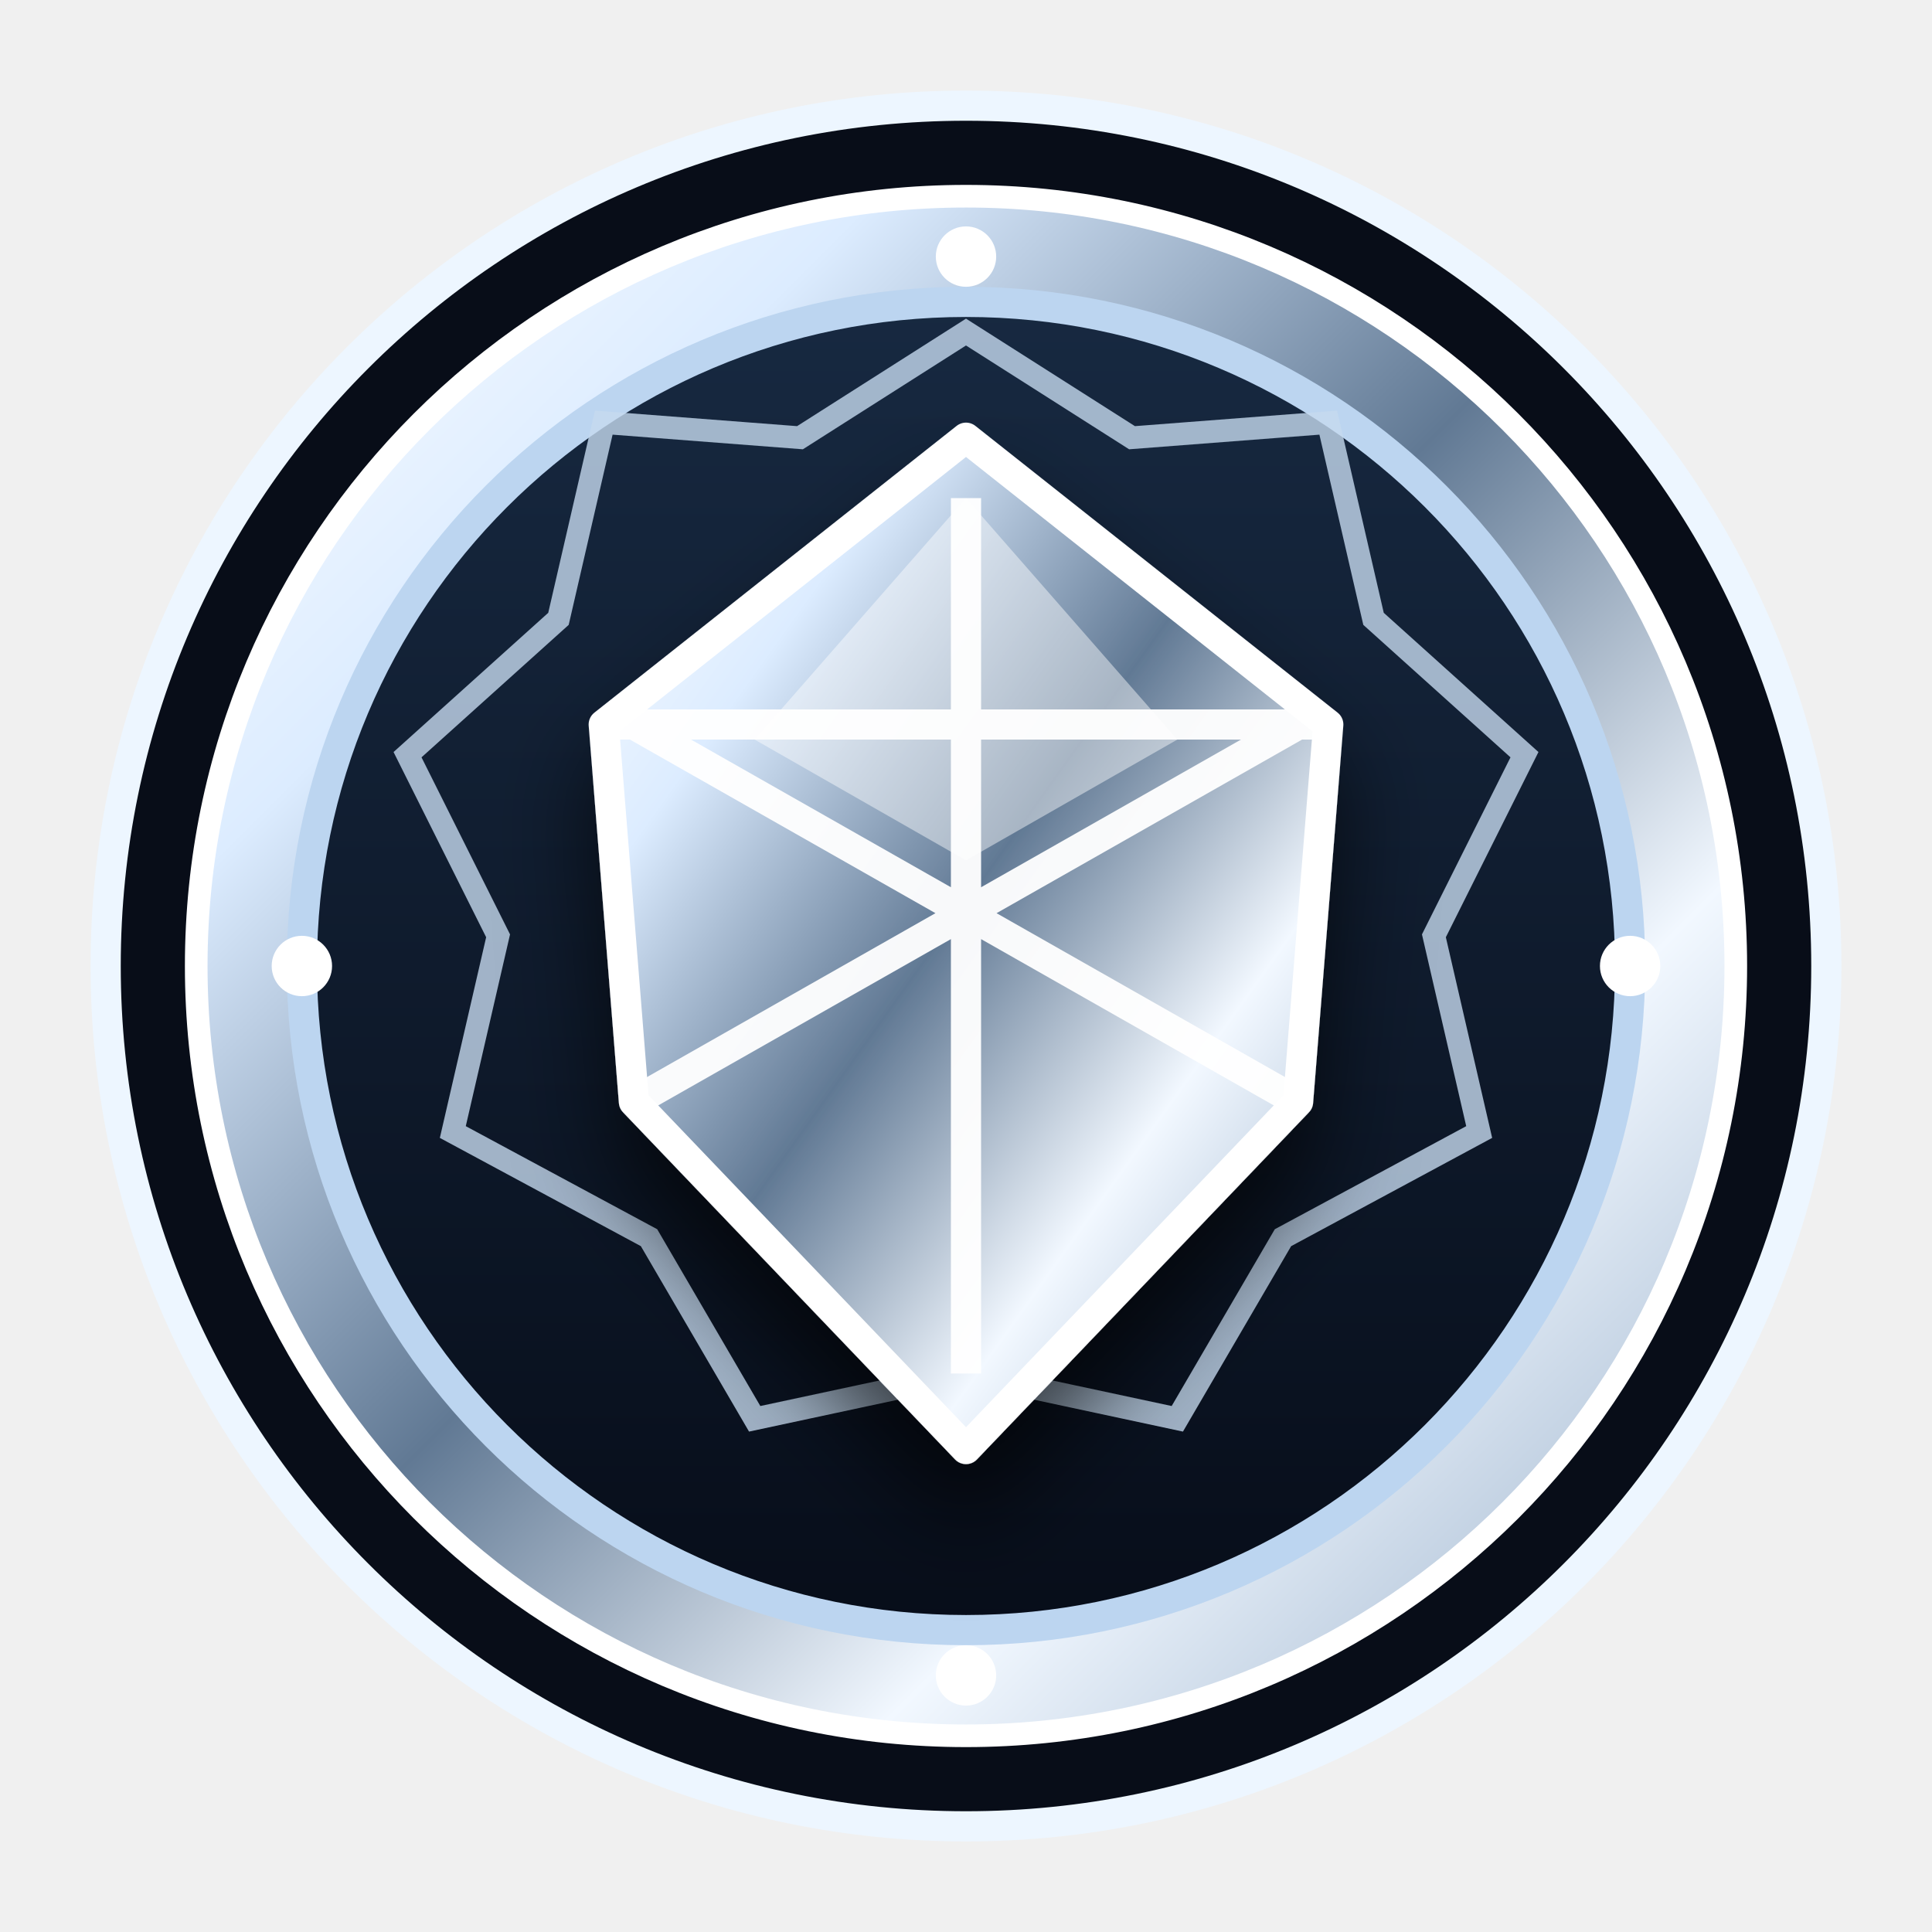
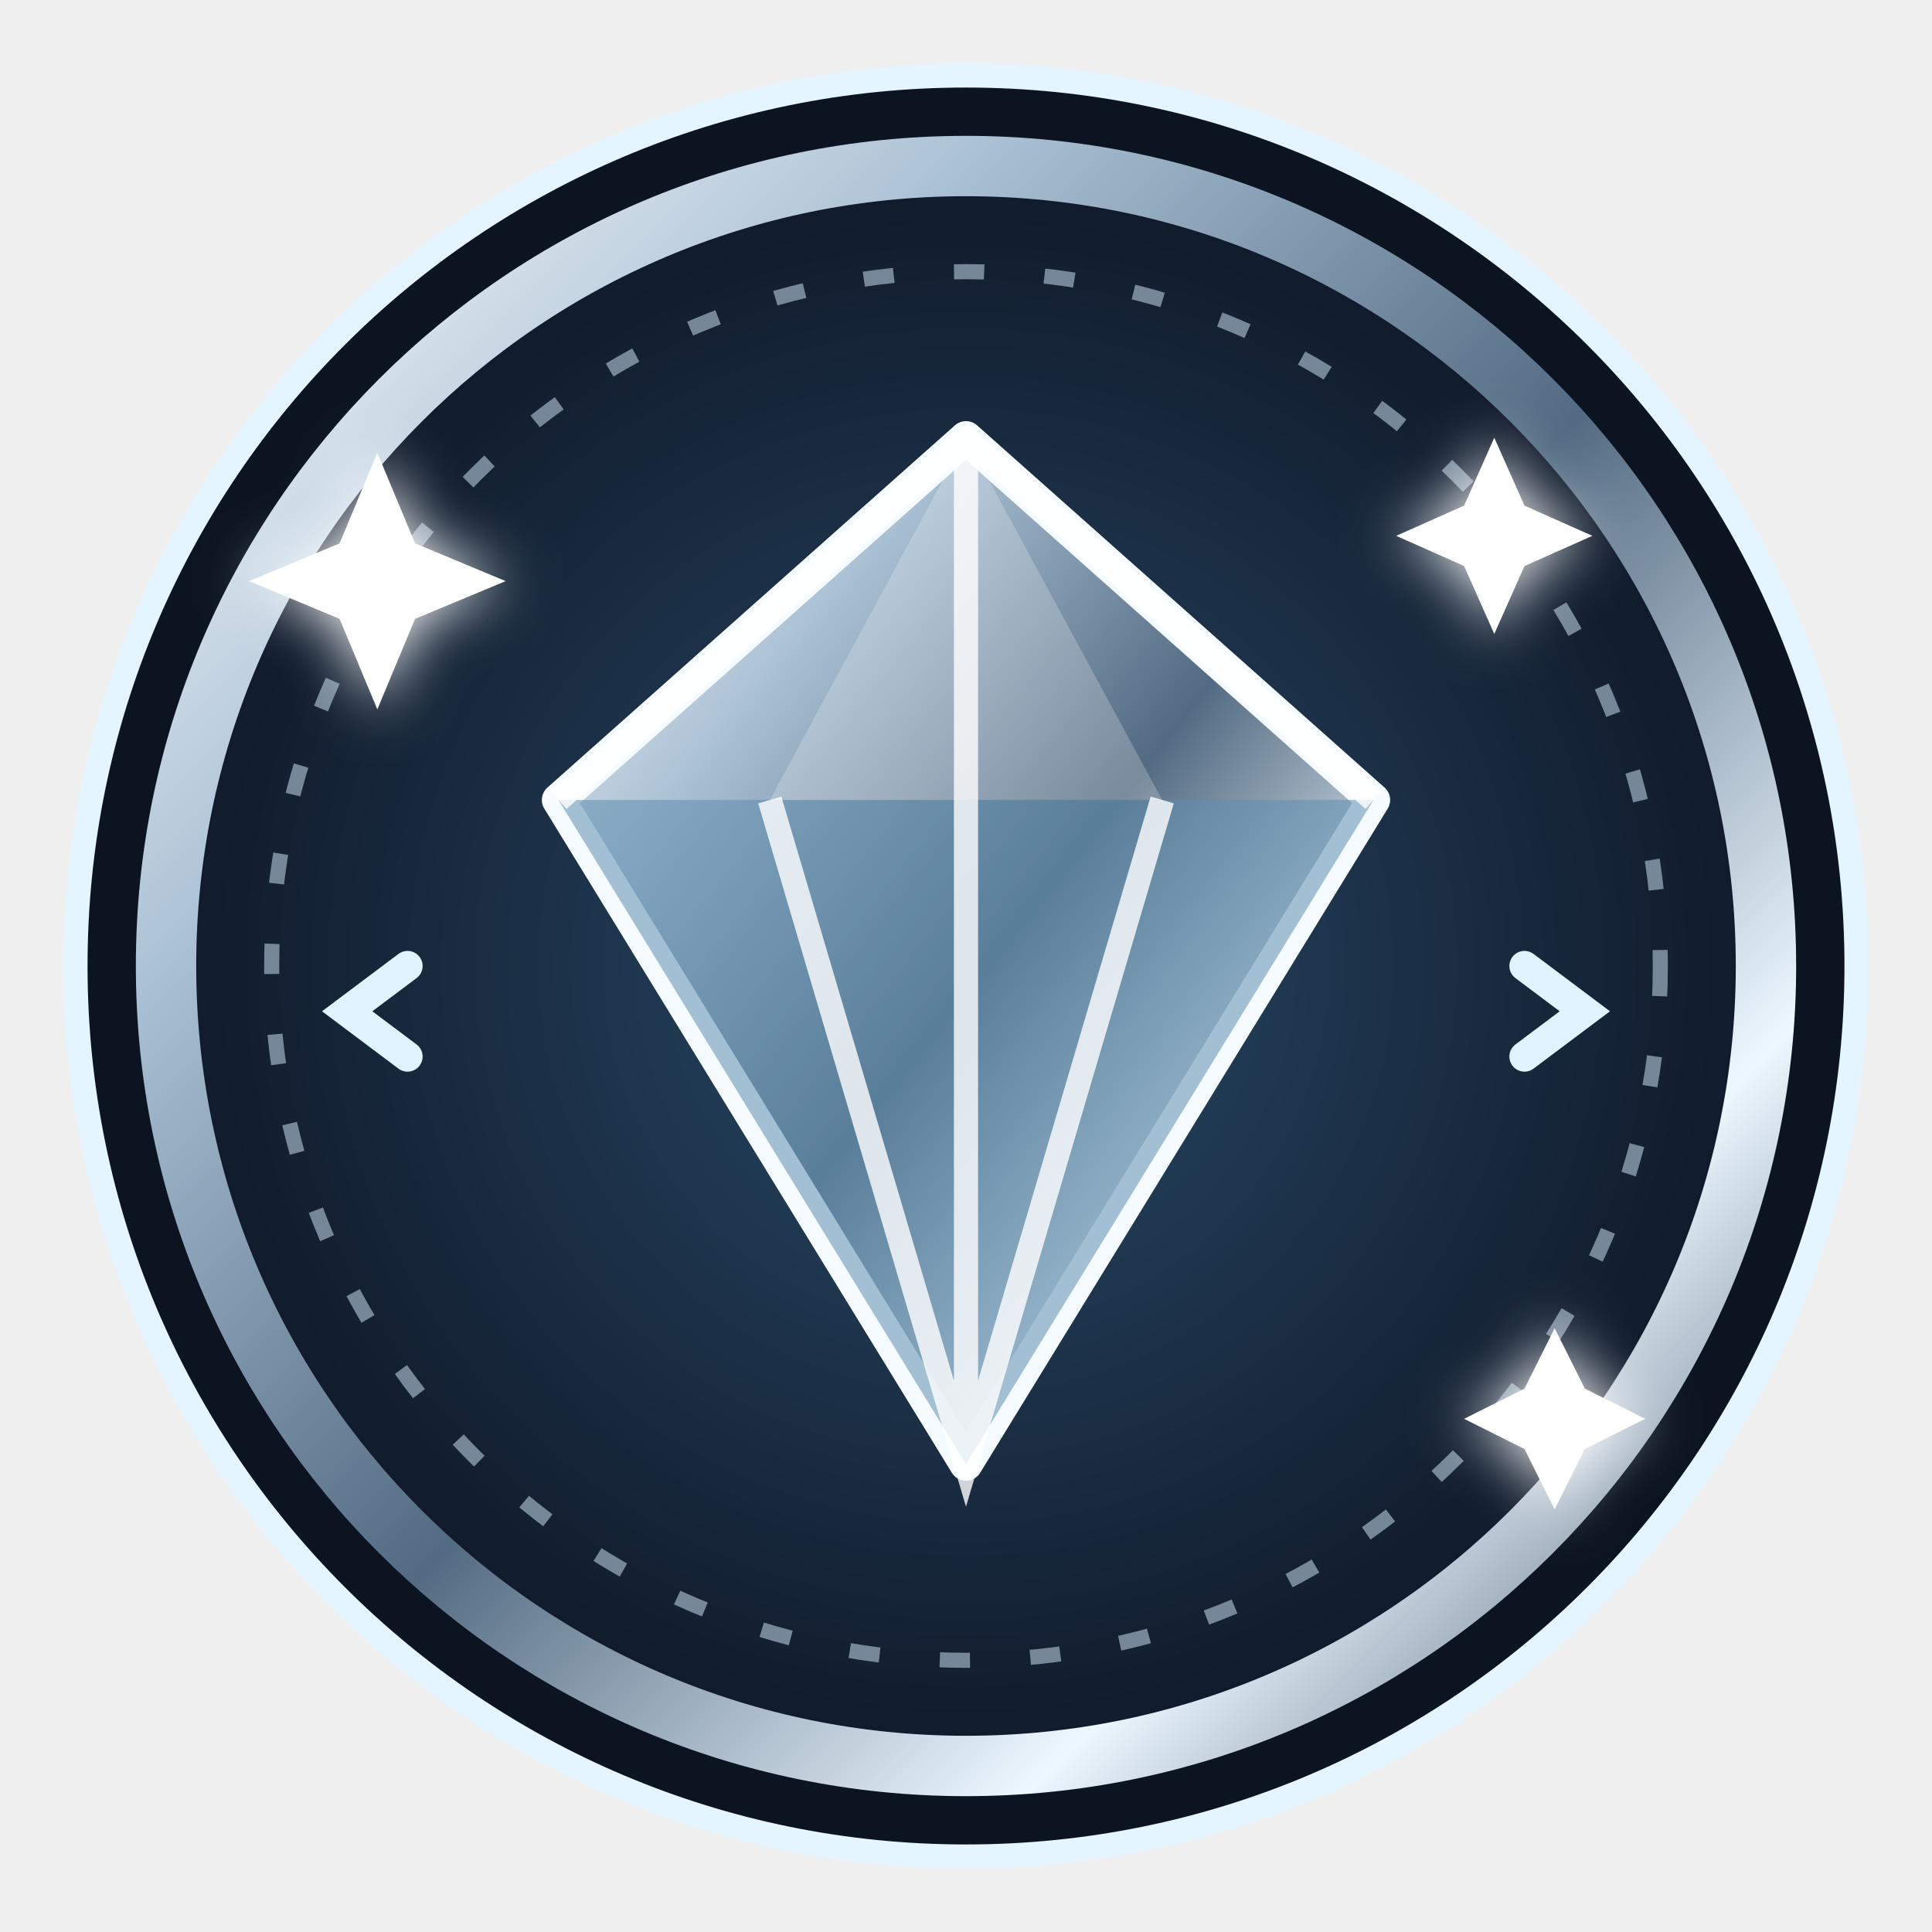
<svg xmlns="http://www.w3.org/2000/svg" viewBox="0 0 128 128" role="img" aria-label="Insignia Plata">
  <defs>
    <linearGradient id="metal" x1="0" y1="0" x2="1" y2="1">
      <stop stop-color="#fff" />
-       <stop offset=".22" stop-color="#dcecff" />
-       <stop offset=".48" stop-color="#617994" />
-       <stop offset=".72" stop-color="#f2f8ff" />
-       <stop offset="1" stop-color="#8fa8c4" />
+       <stop offset=".25" stop-color="#a9c0d4" />
+       <stop offset=".52" stop-color="#536b82" />
+       <stop offset=".78" stop-color="#edf7ff" />
+       <stop offset="1" stop-color="#40536a" />
    </linearGradient>
-     <linearGradient id="plate" x1="0" y1="0" x2="0" y2="1">
-       <stop stop-color="#172941" />
-       <stop offset="1" stop-color="#070d19" />
-     </linearGradient>
-     <filter id="shadow" x="-30%" y="-30%" width="160%" height="170%">
-       <feDropShadow dx="0" dy="4" stdDeviation="3" flood-color="#000" flood-opacity=".65" />
+     <radialGradient id="bg">
+       <stop stop-color="#294b68" />
+       <stop offset="1" stop-color="#101a2b" />
+     </radialGradient>
+     <filter id="glow">
+       <feGaussianBlur stdDeviation="2" result="b" />
+       <feMerge>
+         <feMergeNode in="b" />
+         <feMergeNode in="SourceGraphic" />
+       </feMerge>
    </filter>
  </defs>
-   <circle cx="64" cy="64" r="57" fill="#080d18" stroke="#edf6ff" stroke-width="2" />
-   <circle cx="64" cy="64" r="51" fill="url(#metal)" stroke="#fff" stroke-width="1.5" />
-   <circle cx="64" cy="64" r="44" fill="url(#plate)" stroke="#bcd5f0" stroke-width="2" />
-   <path d="M64 22 75 29 88 28 91 41 101 50 95 62 98 75 85 82 78 94 64 91 50 94 43 82 30 75 33 62 27 50 37 41 40 28 53 29Z" fill="none" stroke="#c5d9ee" stroke-opacity=".8" stroke-width="1.5" />
-   <g filter="url(#shadow)">
-     <path d="M64 29 88 48 86 73 64 96 42 73 40 48Z" fill="url(#metal)" stroke="#fff" stroke-width="2" stroke-linejoin="round" />
-     <path d="M64 33v58M42 48l44 25M86 48 42 73M40 48h48" fill="none" stroke="#fff" stroke-width="2" opacity=".95" />
-     <path d="m64 33 14 16-14 8-14-8Z" fill="#fff" opacity=".45" />
+   <circle cx="64" cy="64" r="59" fill="#0b1420" stroke="#e4f5ff" stroke-width="1.6" />
+   <circle cx="64" cy="64" r="53" fill="url(#bg)" stroke="url(#metal)" stroke-width="4" />
+   <circle cx="64" cy="64" r="46" fill="none" stroke="#d9efff" stroke-opacity=".5" stroke-width="1" stroke-dasharray="2 4" />
+   <g fill="#fff" filter="url(#glow)">
+     <path d="M25 30l2.5 6 6 2.5-6 2.5-2.5 6-2.5-6-6-2.5 6-2.5z" />
+     <path d="M99 29l2 4.5 4.5 2-4.5 2-2 4.5-2-4.5-4.5-2 4.5-2z" />
+     <path d="M103 88l2 4 4 2-4 2-2 4-2-4-4-2 4-2z" />
  </g>
-   <circle cx="64" cy="17" r="2" fill="#fff" />
-   <circle cx="108" cy="64" r="2" fill="#fff" />
-   <circle cx="64" cy="111" r="2" fill="#fff" />
-   <circle cx="20" cy="64" r="2" fill="#fff" />
+   <path d="M64 29L91 53 64 97 37 53z" fill="url(#metal)" stroke="#f5fbff" stroke-width="2.2" stroke-linejoin="round" />
+   <path d="M37 53h54L64 97z" fill="#5e8eae" opacity=".55" />
+   <path d="M64 29v68M37 53l27-24 27 24M51 53l13 44 13-44" fill="none" stroke="#fff" stroke-opacity=".8" stroke-width="1.6" />
+   <path d="M37 53l14 0 13-24 13 24h14" fill="#fff" opacity=".22" />
+   <path d="M27 64l-4 3 4 3M101 64l4 3-4 3" fill="none" stroke="#dff4ff" stroke-width="2" stroke-linecap="round" />
</svg>
